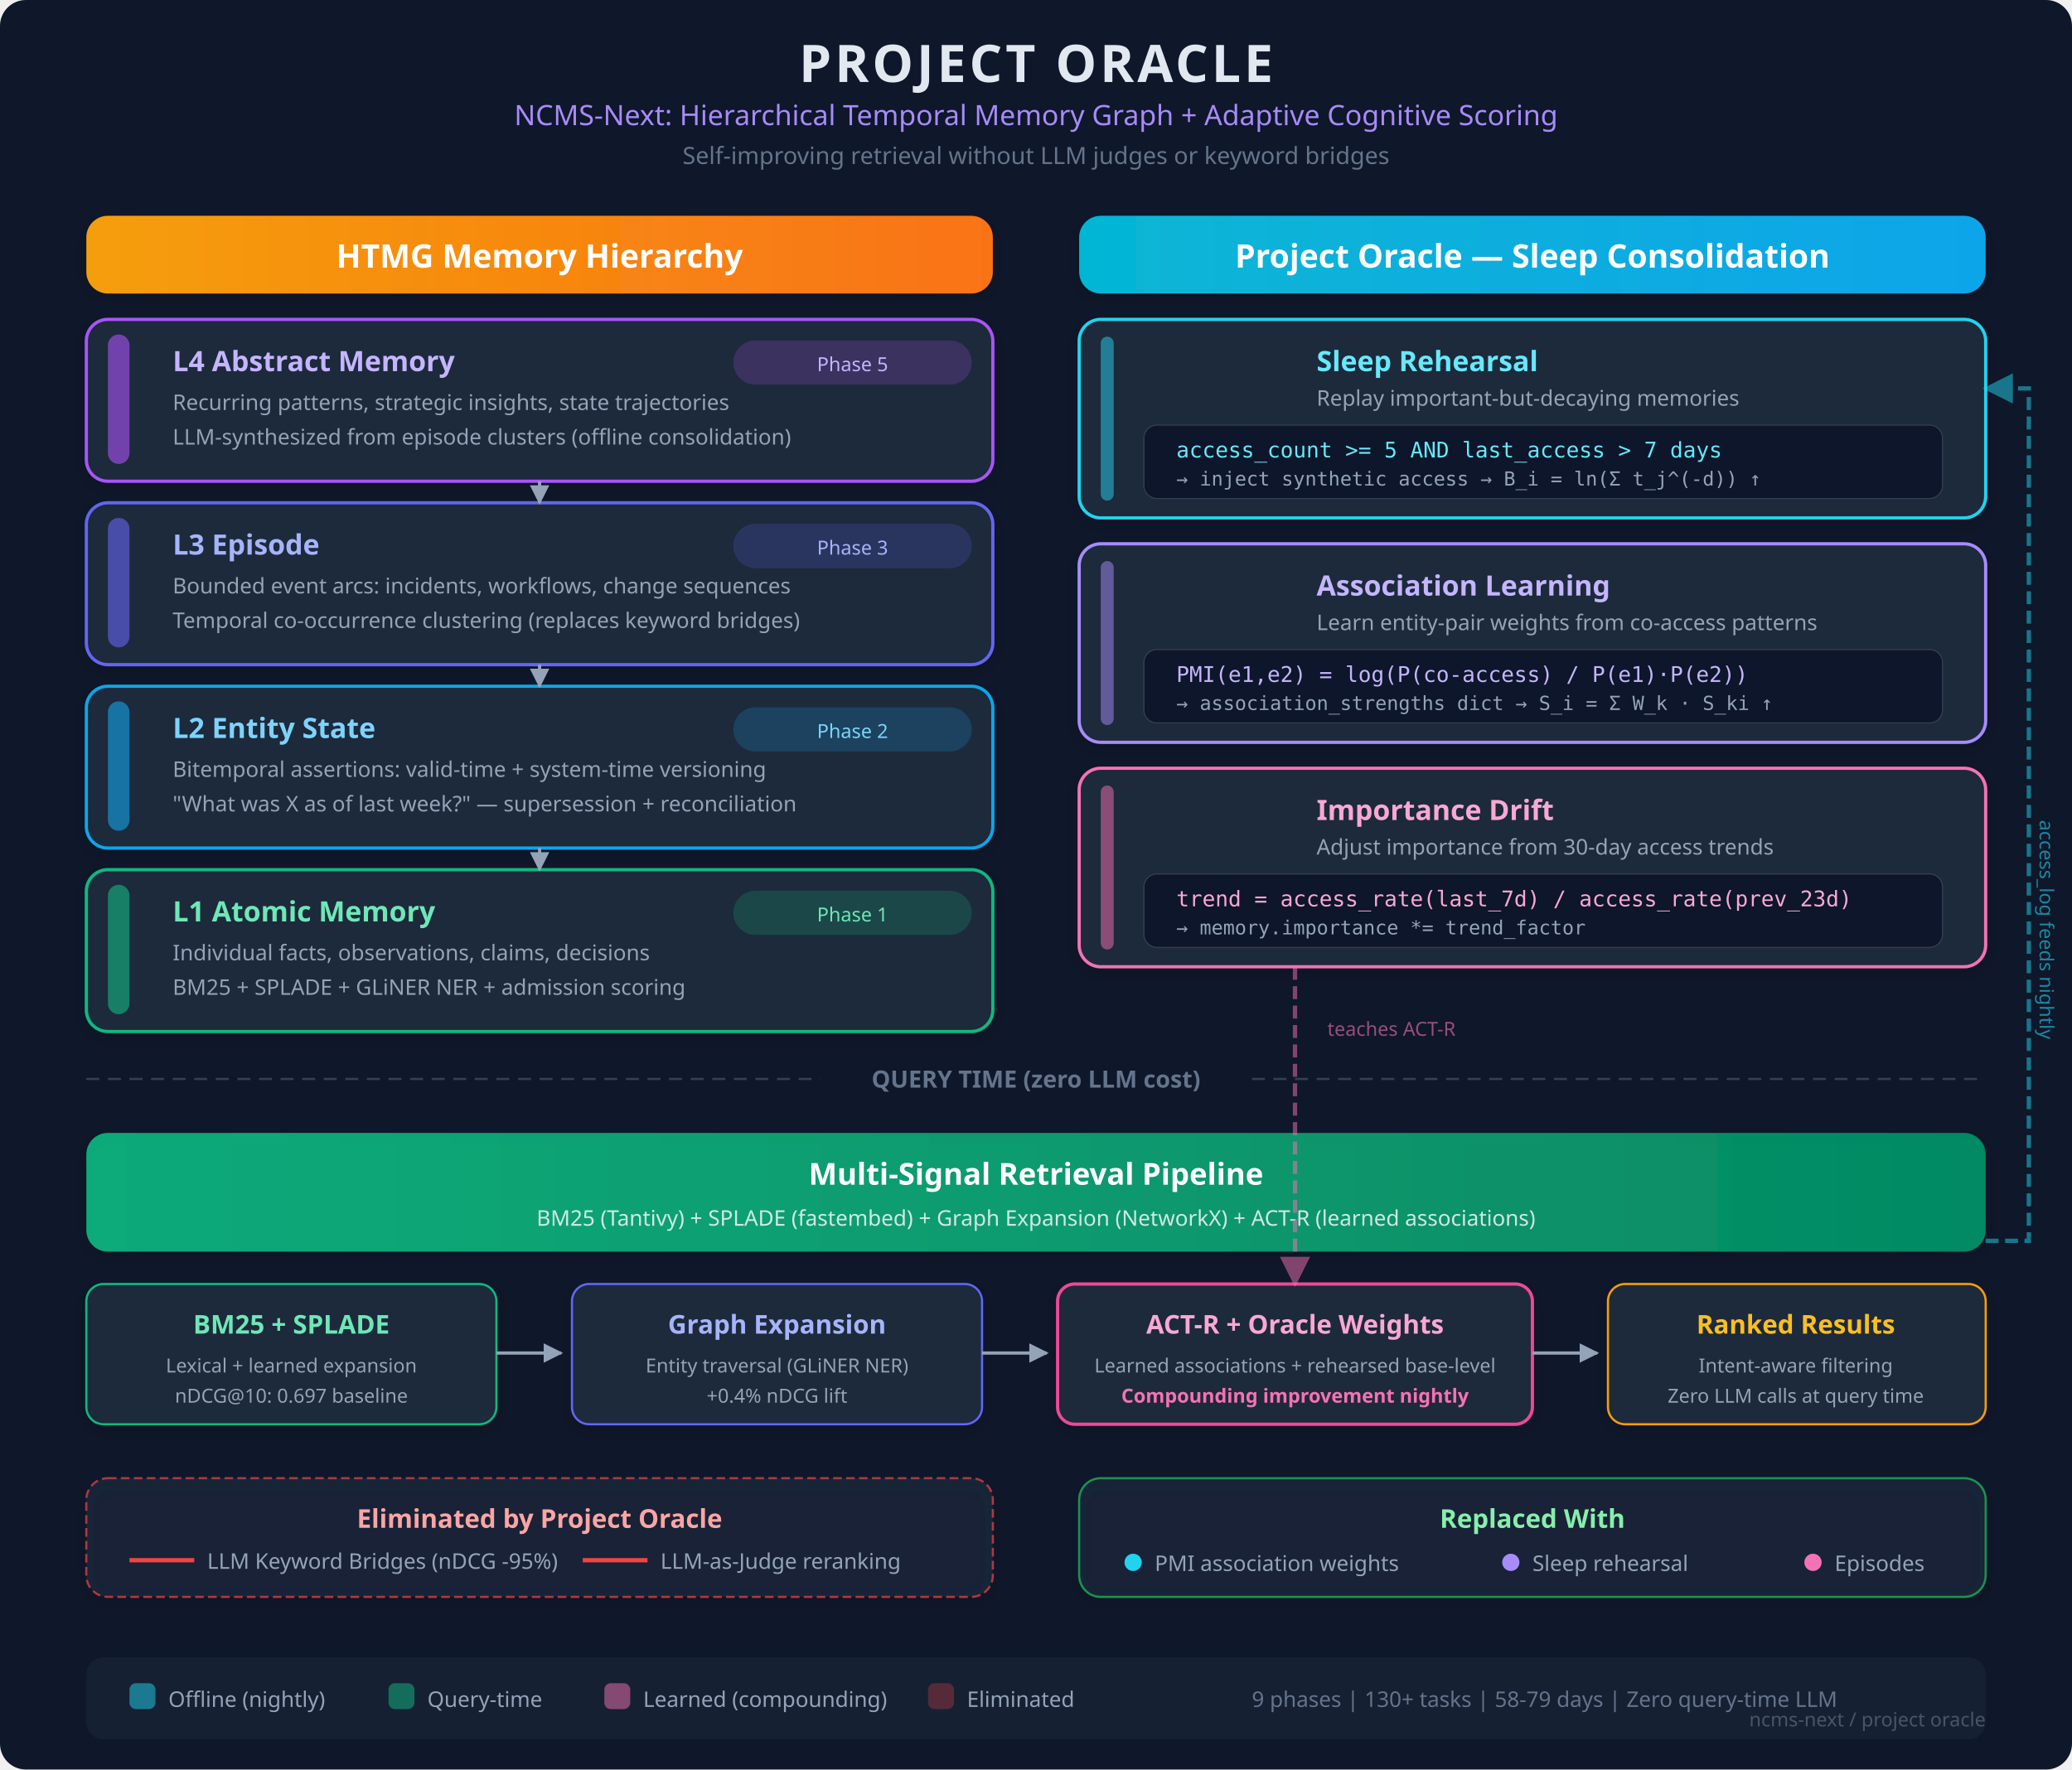
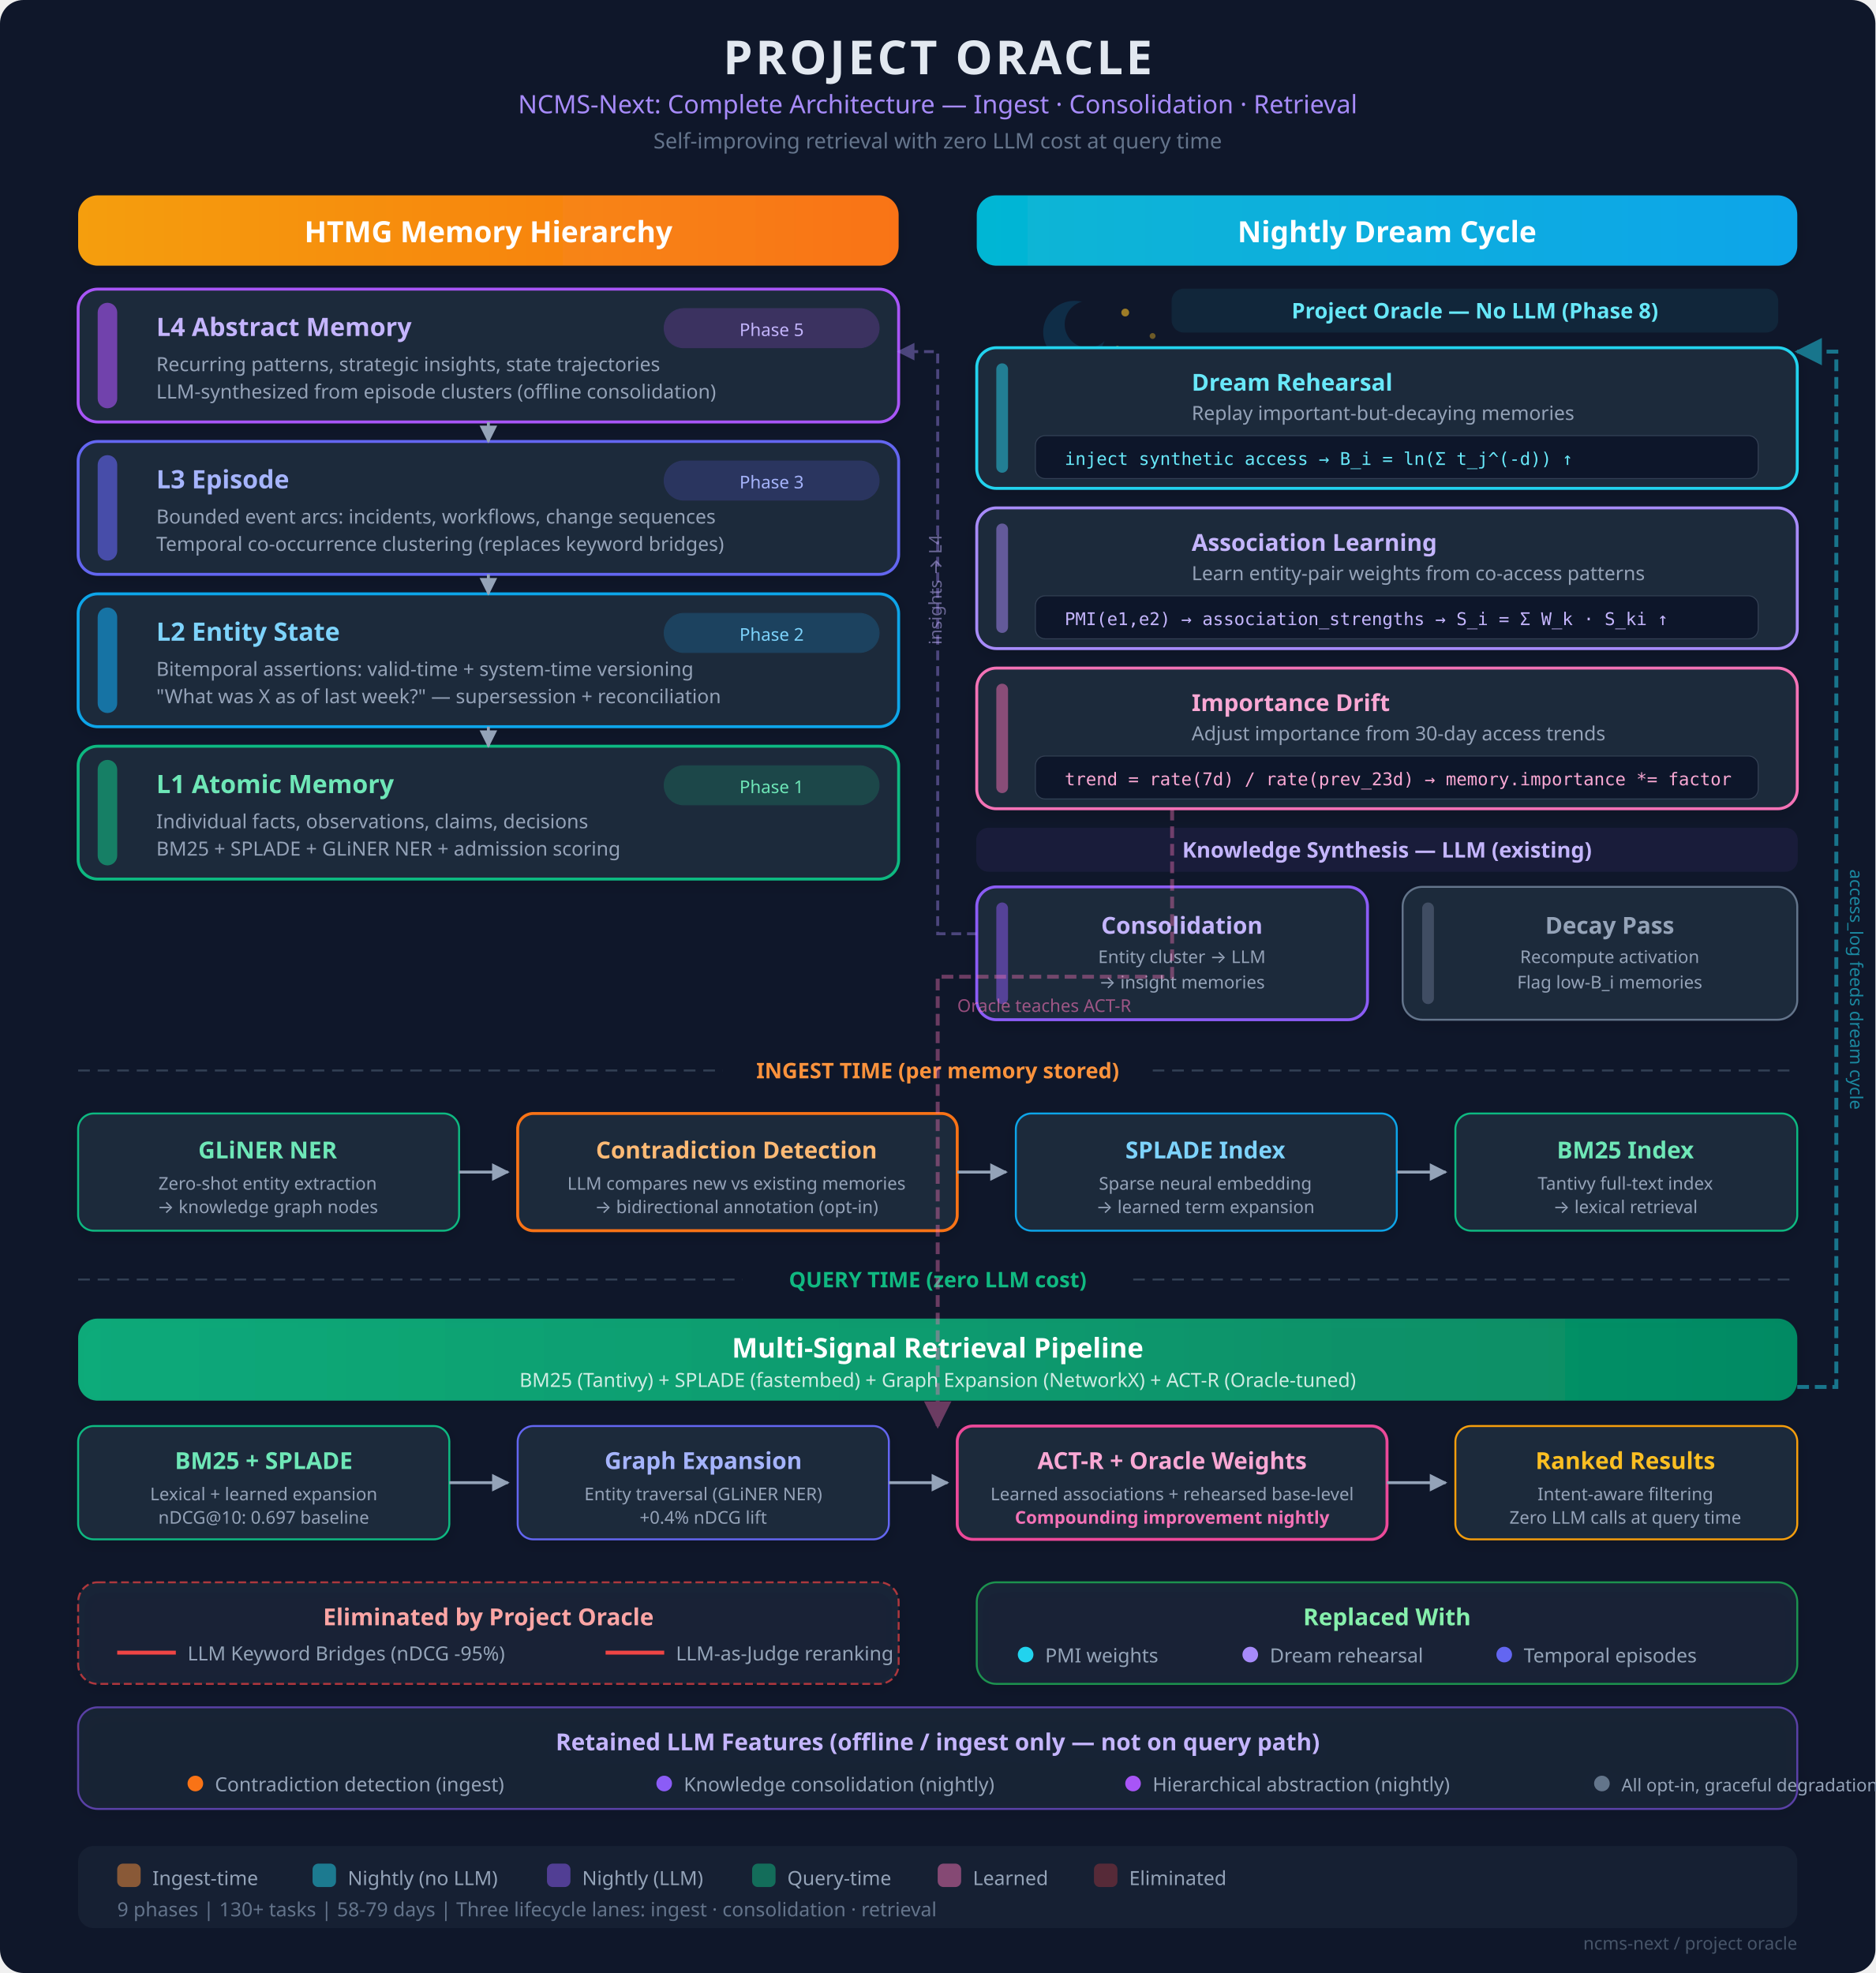
- <svg xmlns="http://www.w3.org/2000/svg" viewBox="0 0 960 820" font-family="'Segoe UI', system-ui, -apple-system, sans-serif">
+ <svg xmlns="http://www.w3.org/2000/svg" viewBox="0 0 960 1010" font-family="'Segoe UI', system-ui, -apple-system, sans-serif">
  <defs>
    <linearGradient id="oracleGrad" x1="0" y1="0" x2="1" y2="0">
      <stop offset="0%" stop-color="#a855f7" />
      <stop offset="100%" stop-color="#6366f1" />
    </linearGradient>
    <linearGradient id="htmgGrad" x1="0" y1="0" x2="1" y2="0">
      <stop offset="0%" stop-color="#f59e0b" />
      <stop offset="100%" stop-color="#f97316" />
    </linearGradient>
    <linearGradient id="sleepGrad" x1="0" y1="0" x2="1" y2="0">
      <stop offset="0%" stop-color="#06b6d4" />
      <stop offset="100%" stop-color="#0ea5e9" />
    </linearGradient>
    <linearGradient id="searchGrad" x1="0" y1="0" x2="1" y2="0">
      <stop offset="0%" stop-color="#10b981" />
      <stop offset="100%" stop-color="#059669" />
    </linearGradient>
-     <linearGradient id="actrGrad" x1="0" y1="0" x2="0" y2="1">
-       <stop offset="0%" stop-color="#ec4899" />
-       <stop offset="100%" stop-color="#f43f5e" />
+     <linearGradient id="ingestGrad" x1="0" y1="0" x2="1" y2="0">
+       <stop offset="0%" stop-color="#f97316" />
+       <stop offset="100%" stop-color="#ef4444" />
+     </linearGradient>
+     <linearGradient id="consolGrad" x1="0" y1="0" x2="1" y2="0">
+       <stop offset="0%" stop-color="#8b5cf6" />
+       <stop offset="100%" stop-color="#a855f7" />
    </linearGradient>
    <filter id="shadow" x="-4%" y="-4%" width="108%" height="116%">
      <feDropShadow dx="0" dy="2" stdDeviation="4" flood-color="#000" flood-opacity="0.15" />
    </filter>
-     <filter id="glow" x="-10%" y="-10%" width="120%" height="120%">
-       <feGaussianBlur stdDeviation="4" result="blur" />
-       <feMerge>
-         <feMergeNode in="blur" />
-         <feMergeNode in="SourceGraphic" />
-       </feMerge>
-     </filter>
    <marker id="arrowWhite" viewBox="0 0 10 10" refX="9" refY="5" markerWidth="6" markerHeight="6" orient="auto">
      <path d="M 0 0 L 10 5 L 0 10 z" fill="#94a3b8" />
    </marker>
    <marker id="arrowCyan" viewBox="0 0 10 10" refX="9" refY="5" markerWidth="7" markerHeight="7" orient="auto">
      <path d="M 0 0 L 10 5 L 0 10 z" fill="#22d3ee" />
    </marker>
-     <marker id="arrowGold" viewBox="0 0 10 10" refX="9" refY="5" markerWidth="6" markerHeight="6" orient="auto">
-       <path d="M 0 0 L 10 5 L 0 10 z" fill="#fbbf24" />
-     </marker>
    <marker id="arrowPink" viewBox="0 0 10 10" refX="9" refY="5" markerWidth="7" markerHeight="7" orient="auto">
      <path d="M 0 0 L 10 5 L 0 10 z" fill="#f472b6" />
    </marker>
+     <marker id="arrowOrange" viewBox="0 0 10 10" refX="9" refY="5" markerWidth="6" markerHeight="6" orient="auto">
+       <path d="M 0 0 L 10 5 L 0 10 z" fill="#fb923c" />
+     </marker>
+     <marker id="arrowPurple" viewBox="0 0 10 10" refX="9" refY="5" markerWidth="6" markerHeight="6" orient="auto">
+       <path d="M 0 0 L 10 5 L 0 10 z" fill="#a78bfa" />
+     </marker>
  </defs>
-   <rect width="960" height="820" rx="12" fill="#0f172a" />
+   <rect width="960" height="1010" rx="12" fill="#0f172a" />
  <text x="480" y="38" text-anchor="middle" fill="#e2e8f0" font-size="24" font-weight="700" letter-spacing="1.5">PROJECT ORACLE</text>
-   <text x="480" y="58" text-anchor="middle" fill="#a78bfa" font-size="13" font-weight="500">NCMS-Next: Hierarchical Temporal Memory Graph + Adaptive Cognitive Scoring</text>
-   <text x="480" y="76" text-anchor="middle" fill="#64748b" font-size="11">Self-improving retrieval without LLM judges or keyword bridges</text>
+   <text x="480" y="58" text-anchor="middle" fill="#a78bfa" font-size="13" font-weight="500">NCMS-Next: Complete Architecture — Ingest · Consolidation · Retrieval</text>
+   <text x="480" y="76" text-anchor="middle" fill="#64748b" font-size="11">Self-improving retrieval with zero LLM cost at query time</text>
  <g filter="url(#shadow)">
    <rect x="40" y="100" width="420" height="36" rx="10" fill="url(#htmgGrad)" />
    <text x="250" y="124" text-anchor="middle" fill="white" font-size="15" font-weight="700">HTMG Memory Hierarchy</text>
  </g>
  <g filter="url(#shadow)">
-     <rect x="40" y="148" width="420" height="75" rx="10" fill="#1e293b" stroke="#a855f7" stroke-width="1.5" />
-     <rect x="50" y="155" width="10" height="60" rx="5" fill="#a855f7" opacity="0.6" />
+     <rect x="40" y="148" width="420" height="68" rx="10" fill="#1e293b" stroke="#a855f7" stroke-width="1.5" />
+     <rect x="50" y="155" width="10" height="54" rx="5" fill="#a855f7" opacity="0.6" />
    <text x="80" y="172" fill="#c4b5fd" font-size="13" font-weight="700">L4  Abstract Memory</text>
    <text x="80" y="190" fill="#94a3b8" font-size="10">Recurring patterns, strategic insights, state trajectories</text>
-     <text x="80" y="206" fill="#94a3b8" font-size="10">LLM-synthesized from episode clusters (offline consolidation)</text>
+     <text x="80" y="204" fill="#94a3b8" font-size="10">LLM-synthesized from episode clusters (offline consolidation)</text>
    <rect x="340" y="158" width="110" height="20" rx="10" fill="#a855f7" opacity="0.2" stroke="#a855f7" stroke-width="0.5" />
    <text x="395" y="172" text-anchor="middle" fill="#c4b5fd" font-size="9">Phase 5</text>
  </g>
  <g filter="url(#shadow)">
-     <rect x="40" y="233" width="420" height="75" rx="10" fill="#1e293b" stroke="#6366f1" stroke-width="1.5" />
-     <rect x="50" y="240" width="10" height="60" rx="5" fill="#6366f1" opacity="0.6" />
-     <text x="80" y="257" fill="#a5b4fc" font-size="13" font-weight="700">L3  Episode</text>
-     <text x="80" y="275" fill="#94a3b8" font-size="10">Bounded event arcs: incidents, workflows, change sequences</text>
-     <text x="80" y="291" fill="#94a3b8" font-size="10">Temporal co-occurrence clustering (replaces keyword bridges)</text>
-     <rect x="340" y="243" width="110" height="20" rx="10" fill="#6366f1" opacity="0.2" stroke="#6366f1" stroke-width="0.5" />
-     <text x="395" y="257" text-anchor="middle" fill="#a5b4fc" font-size="9">Phase 3</text>
-   </g>
-   <g filter="url(#shadow)">
-     <rect x="40" y="318" width="420" height="75" rx="10" fill="#1e293b" stroke="#0ea5e9" stroke-width="1.5" />
-     <rect x="50" y="325" width="10" height="60" rx="5" fill="#0ea5e9" opacity="0.6" />
-     <text x="80" y="342" fill="#7dd3fc" font-size="13" font-weight="700">L2  Entity State</text>
-     <text x="80" y="360" fill="#94a3b8" font-size="10">Bitemporal assertions: valid-time + system-time versioning</text>
-     <text x="80" y="376" fill="#94a3b8" font-size="10">"What was X as of last week?" — supersession + reconciliation</text>
-     <rect x="340" y="328" width="110" height="20" rx="10" fill="#0ea5e9" opacity="0.2" stroke="#0ea5e9" stroke-width="0.5" />
-     <text x="395" y="342" text-anchor="middle" fill="#7dd3fc" font-size="9">Phase 2</text>
-   </g>
-   <g filter="url(#shadow)">
-     <rect x="40" y="403" width="420" height="75" rx="10" fill="#1e293b" stroke="#10b981" stroke-width="1.5" />
-     <rect x="50" y="410" width="10" height="60" rx="5" fill="#10b981" opacity="0.6" />
-     <text x="80" y="427" fill="#6ee7b7" font-size="13" font-weight="700">L1  Atomic Memory</text>
-     <text x="80" y="445" fill="#94a3b8" font-size="10">Individual facts, observations, claims, decisions</text>
-     <text x="80" y="461" fill="#94a3b8" font-size="10">BM25 + SPLADE + GLiNER NER + admission scoring</text>
-     <rect x="340" y="413" width="110" height="20" rx="10" fill="#10b981" opacity="0.2" stroke="#10b981" stroke-width="0.5" />
-     <text x="395" y="427" text-anchor="middle" fill="#6ee7b7" font-size="9">Phase 1</text>
-   </g>
-   <path d="M 250 223 L 250 233" stroke="#94a3b8" stroke-width="1.5" fill="none" marker-end="url(#arrowWhite)" />
-   <path d="M 250 308 L 250 318" stroke="#94a3b8" stroke-width="1.5" fill="none" marker-end="url(#arrowWhite)" />
-   <path d="M 250 393 L 250 403" stroke="#94a3b8" stroke-width="1.5" fill="none" marker-end="url(#arrowWhite)" />
+     <rect x="40" y="226" width="420" height="68" rx="10" fill="#1e293b" stroke="#6366f1" stroke-width="1.5" />
+     <rect x="50" y="233" width="10" height="54" rx="5" fill="#6366f1" opacity="0.6" />
+     <text x="80" y="250" fill="#a5b4fc" font-size="13" font-weight="700">L3  Episode</text>
+     <text x="80" y="268" fill="#94a3b8" font-size="10">Bounded event arcs: incidents, workflows, change sequences</text>
+     <text x="80" y="282" fill="#94a3b8" font-size="10">Temporal co-occurrence clustering (replaces keyword bridges)</text>
+     <rect x="340" y="236" width="110" height="20" rx="10" fill="#6366f1" opacity="0.2" stroke="#6366f1" stroke-width="0.5" />
+     <text x="395" y="250" text-anchor="middle" fill="#a5b4fc" font-size="9">Phase 3</text>
+   </g>
+   <g filter="url(#shadow)">
+     <rect x="40" y="304" width="420" height="68" rx="10" fill="#1e293b" stroke="#0ea5e9" stroke-width="1.5" />
+     <rect x="50" y="311" width="10" height="54" rx="5" fill="#0ea5e9" opacity="0.6" />
+     <text x="80" y="328" fill="#7dd3fc" font-size="13" font-weight="700">L2  Entity State</text>
+     <text x="80" y="346" fill="#94a3b8" font-size="10">Bitemporal assertions: valid-time + system-time versioning</text>
+     <text x="80" y="360" fill="#94a3b8" font-size="10">"What was X as of last week?" — supersession + reconciliation</text>
+     <rect x="340" y="314" width="110" height="20" rx="10" fill="#0ea5e9" opacity="0.2" stroke="#0ea5e9" stroke-width="0.5" />
+     <text x="395" y="328" text-anchor="middle" fill="#7dd3fc" font-size="9">Phase 2</text>
+   </g>
+   <g filter="url(#shadow)">
+     <rect x="40" y="382" width="420" height="68" rx="10" fill="#1e293b" stroke="#10b981" stroke-width="1.5" />
+     <rect x="50" y="389" width="10" height="54" rx="5" fill="#10b981" opacity="0.6" />
+     <text x="80" y="406" fill="#6ee7b7" font-size="13" font-weight="700">L1  Atomic Memory</text>
+     <text x="80" y="424" fill="#94a3b8" font-size="10">Individual facts, observations, claims, decisions</text>
+     <text x="80" y="438" fill="#94a3b8" font-size="10">BM25 + SPLADE + GLiNER NER + admission scoring</text>
+     <rect x="340" y="392" width="110" height="20" rx="10" fill="#10b981" opacity="0.2" stroke="#10b981" stroke-width="0.5" />
+     <text x="395" y="406" text-anchor="middle" fill="#6ee7b7" font-size="9">Phase 1</text>
+   </g>
+   <path d="M 250 216 L 250 226" stroke="#94a3b8" stroke-width="1.5" fill="none" marker-end="url(#arrowWhite)" />
+   <path d="M 250 294 L 250 304" stroke="#94a3b8" stroke-width="1.5" fill="none" marker-end="url(#arrowWhite)" />
+   <path d="M 250 372 L 250 382" stroke="#94a3b8" stroke-width="1.5" fill="none" marker-end="url(#arrowWhite)" />
  <g filter="url(#shadow)">
    <rect x="500" y="100" width="420" height="36" rx="10" fill="url(#sleepGrad)" />
-     <text x="710" y="124" text-anchor="middle" fill="white" font-size="15" font-weight="700">Project Oracle — Sleep Consolidation</text>
-   </g>
-   <g transform="translate(520, 150)">
-     <circle cx="30" cy="25" r="18" fill="#0ea5e9" opacity="0.15" />
-     <circle cx="38" cy="20" r="14" fill="#0f172a" />
-     <circle cx="60" cy="15" r="2" fill="#fbbf24" opacity="0.6" />
-     <circle cx="75" cy="28" r="1.5" fill="#fbbf24" opacity="0.4" />
-     <circle cx="55" cy="35" r="1" fill="#fbbf24" opacity="0.5" />
-   </g>
-   <g filter="url(#shadow)">
-     <rect x="500" y="148" width="420" height="92" rx="10" fill="#1e293b" stroke="#22d3ee" stroke-width="1.5" />
-     <rect x="510" y="156" width="6" height="76" rx="3" fill="#22d3ee" opacity="0.5" />
-     <text x="610" y="172" fill="#67e8f9" font-size="13" font-weight="700">Sleep Rehearsal</text>
-     <text x="610" y="188" fill="#94a3b8" font-size="10">Replay important-but-decaying memories</text>
-     <rect x="530" y="197" width="370" height="34" rx="6" fill="#0f172a" stroke="#334155" stroke-width="0.5" />
-     <text x="545" y="212" fill="#67e8f9" font-size="10" font-family="monospace">access_count &gt;= 5 AND last_access &gt; 7 days</text>
-     <text x="545" y="225" fill="#94a3b8" font-size="9" font-family="monospace">→ inject synthetic access → B_i = ln(Σ t_j^(-d)) ↑</text>
-   </g>
-   <g filter="url(#shadow)">
-     <rect x="500" y="252" width="420" height="92" rx="10" fill="#1e293b" stroke="#a78bfa" stroke-width="1.5" />
-     <rect x="510" y="260" width="6" height="76" rx="3" fill="#a78bfa" opacity="0.5" />
-     <text x="610" y="276" fill="#c4b5fd" font-size="13" font-weight="700">Association Learning</text>
-     <text x="610" y="292" fill="#94a3b8" font-size="10">Learn entity-pair weights from co-access patterns</text>
-     <rect x="530" y="301" width="370" height="34" rx="6" fill="#0f172a" stroke="#334155" stroke-width="0.5" />
-     <text x="545" y="316" fill="#c4b5fd" font-size="10" font-family="monospace">PMI(e1,e2) = log(P(co-access) / P(e1)·P(e2))</text>
-     <text x="545" y="329" fill="#94a3b8" font-size="9" font-family="monospace">→ association_strengths dict → S_i = Σ W_k · S_ki ↑</text>
-   </g>
-   <g filter="url(#shadow)">
-     <rect x="500" y="356" width="420" height="92" rx="10" fill="#1e293b" stroke="#f472b6" stroke-width="1.5" />
-     <rect x="510" y="364" width="6" height="76" rx="3" fill="#f472b6" opacity="0.5" />
-     <text x="610" y="380" fill="#f9a8d4" font-size="13" font-weight="700">Importance Drift</text>
-     <text x="610" y="396" fill="#94a3b8" font-size="10">Adjust importance from 30-day access trends</text>
-     <rect x="530" y="405" width="370" height="34" rx="6" fill="#0f172a" stroke="#334155" stroke-width="0.5" />
-     <text x="545" y="420" fill="#f9a8d4" font-size="10" font-family="monospace">trend = access_rate(last_7d) / access_rate(prev_23d)</text>
-     <text x="545" y="433" fill="#94a3b8" font-size="9" font-family="monospace">→ memory.importance *= trend_factor</text>
-   </g>
-   <line x1="40" y1="500" x2="920" y2="500" stroke="#334155" stroke-width="1" stroke-dasharray="6,4" />
-   <rect x="380" y="490" width="200" height="20" rx="10" fill="#0f172a" />
-   <text x="480" y="504" text-anchor="middle" fill="#64748b" font-size="11" font-weight="600">QUERY TIME (zero LLM cost)</text>
-   <g filter="url(#shadow)">
-     <rect x="40" y="525" width="880" height="55" rx="10" fill="url(#searchGrad)" opacity="0.9" />
-     <text x="480" y="549" text-anchor="middle" fill="white" font-size="14" font-weight="700">Multi-Signal Retrieval Pipeline</text>
-     <text x="480" y="568" text-anchor="middle" fill="white" font-size="10" opacity="0.8">BM25 (Tantivy) + SPLADE (fastembed) + Graph Expansion (NetworkX) + ACT-R (learned associations)</text>
-   </g>
-   <g filter="url(#shadow)">
-     <rect x="40" y="595" width="190" height="65" rx="8" fill="#1e293b" stroke="#10b981" stroke-width="1" />
-     <text x="135" y="618" text-anchor="middle" fill="#6ee7b7" font-size="12" font-weight="600">BM25 + SPLADE</text>
-     <text x="135" y="636" text-anchor="middle" fill="#94a3b8" font-size="9">Lexical + learned expansion</text>
-     <text x="135" y="650" text-anchor="middle" fill="#94a3b8" font-size="9">nDCG@10: 0.697 baseline</text>
-   </g>
-   <path d="M 230 627 L 260 627" stroke="#94a3b8" stroke-width="1.5" fill="none" marker-end="url(#arrowWhite)" />
-   <g filter="url(#shadow)">
-     <rect x="265" y="595" width="190" height="65" rx="8" fill="#1e293b" stroke="#6366f1" stroke-width="1" />
-     <text x="360" y="618" text-anchor="middle" fill="#a5b4fc" font-size="12" font-weight="600">Graph Expansion</text>
-     <text x="360" y="636" text-anchor="middle" fill="#94a3b8" font-size="9">Entity traversal (GLiNER NER)</text>
-     <text x="360" y="650" text-anchor="middle" fill="#94a3b8" font-size="9">+0.4% nDCG lift</text>
-   </g>
-   <path d="M 455 627 L 485 627" stroke="#94a3b8" stroke-width="1.5" fill="none" marker-end="url(#arrowWhite)" />
-   <g filter="url(#shadow)">
-     <rect x="490" y="595" width="220" height="65" rx="8" fill="#1e293b" stroke="#ec4899" stroke-width="1.5" />
-     <text x="600" y="618" text-anchor="middle" fill="#f9a8d4" font-size="12" font-weight="700">ACT-R + Oracle Weights</text>
-     <text x="600" y="636" text-anchor="middle" fill="#94a3b8" font-size="9">Learned associations + rehearsed base-level</text>
-     <text x="600" y="650" text-anchor="middle" fill="#f472b6" font-size="9" font-weight="600">Compounding improvement nightly</text>
-   </g>
-   <path d="M 710 627 L 740 627" stroke="#94a3b8" stroke-width="1.5" fill="none" marker-end="url(#arrowWhite)" />
-   <g filter="url(#shadow)">
-     <rect x="745" y="595" width="175" height="65" rx="8" fill="#1e293b" stroke="#f59e0b" stroke-width="1" />
-     <text x="832" y="618" text-anchor="middle" fill="#fbbf24" font-size="12" font-weight="600">Ranked Results</text>
-     <text x="832" y="636" text-anchor="middle" fill="#94a3b8" font-size="9">Intent-aware filtering</text>
-     <text x="832" y="650" text-anchor="middle" fill="#94a3b8" font-size="9">Zero LLM calls at query time</text>
-   </g>
-   <path d="M 920 575 L 940 575 L 940 180 L 920 180" stroke="#22d3ee" stroke-width="2" stroke-dasharray="6,3" fill="none" marker-end="url(#arrowCyan)" opacity="0.5" />
-   <text x="945" y="380" fill="#22d3ee" font-size="9" font-weight="500" transform="rotate(90 945 380)" opacity="0.6">access_log feeds nightly</text>
-   <path d="M 600 448 L 600 470 L 600 595" stroke="#f472b6" stroke-width="2" stroke-dasharray="6,3" fill="none" marker-end="url(#arrowPink)" opacity="0.5" />
-   <text x="615" y="480" fill="#f472b6" font-size="9" font-weight="500" opacity="0.6">teaches ACT-R</text>
-   <g filter="url(#shadow)">
-     <rect x="40" y="685" width="420" height="55" rx="10" fill="#1e293b" stroke="#ef4444" stroke-width="1" stroke-dasharray="4,2" opacity="0.7" />
-     <text x="250" y="708" text-anchor="middle" fill="#fca5a5" font-size="12" font-weight="600">Eliminated by Project Oracle</text>
-     <line x1="60" y1="723" x2="90" y2="723" stroke="#ef4444" stroke-width="2" />
-     <text x="96" y="727" fill="#94a3b8" font-size="10">LLM Keyword Bridges (nDCG -95%)</text>
-     <line x1="270" y1="723" x2="300" y2="723" stroke="#ef4444" stroke-width="2" />
-     <text x="306" y="727" fill="#94a3b8" font-size="10">LLM-as-Judge reranking</text>
-   </g>
-   <g filter="url(#shadow)">
-     <rect x="500" y="685" width="420" height="55" rx="10" fill="#1e293b" stroke="#22c55e" stroke-width="1" opacity="0.7" />
-     <text x="710" y="708" text-anchor="middle" fill="#86efac" font-size="12" font-weight="600">Replaced With</text>
-     <circle cx="525" cy="724" r="4" fill="#22d3ee" />
-     <text x="535" y="728" fill="#94a3b8" font-size="10">PMI association weights</text>
-     <circle cx="700" cy="724" r="4" fill="#a78bfa" />
-     <text x="710" y="728" fill="#94a3b8" font-size="10">Sleep rehearsal</text>
-     <circle cx="840" cy="724" r="4" fill="#f472b6" />
-     <text x="850" y="728" fill="#94a3b8" font-size="10">Episodes</text>
-   </g>
-   <g transform="translate(40, 768)">
-     <rect x="0" y="0" width="880" height="38" rx="8" fill="#1e293b" opacity="0.5" />
-     <rect x="20" y="12" width="12" height="12" rx="3" fill="#22d3ee" opacity="0.5" />
-     <text x="38" y="23" fill="#94a3b8" font-size="10">Offline (nightly)</text>
-     <rect x="140" y="12" width="12" height="12" rx="3" fill="#10b981" opacity="0.5" />
-     <text x="158" y="23" fill="#94a3b8" font-size="10">Query-time</text>
-     <rect x="240" y="12" width="12" height="12" rx="3" fill="#f472b6" opacity="0.5" />
-     <text x="258" y="23" fill="#94a3b8" font-size="10">Learned (compounding)</text>
-     <rect x="390" y="12" width="12" height="12" rx="3" fill="#ef4444" opacity="0.3" />
-     <text x="408" y="23" fill="#94a3b8" font-size="10">Eliminated</text>
-     <text x="540" y="23" fill="#64748b" font-size="10">9 phases  |  130+ tasks  |  58-79 days  |  Zero query-time LLM</text>
-   </g>
-   <text x="920" y="800" text-anchor="end" fill="#475569" font-size="9">ncms-next / project oracle</text>
+     <text x="710" y="124" text-anchor="middle" fill="white" font-size="15" font-weight="700">Nightly Dream Cycle</text>
+   </g>
+   <g transform="translate(520, 148)">
+     <circle cx="30" cy="22" r="16" fill="#0ea5e9" opacity="0.15" />
+     <circle cx="37" cy="18" r="12" fill="#0f172a" />
+     <circle cx="56" cy="12" r="2" fill="#fbbf24" opacity="0.6" />
+     <circle cx="70" cy="24" r="1.5" fill="#fbbf24" opacity="0.4" />
+     <circle cx="52" cy="30" r="1" fill="#fbbf24" opacity="0.5" />
+   </g>
+   <rect x="600" y="148" width="310" height="22" rx="6" fill="#22d3ee" opacity="0.08" stroke="#22d3ee" stroke-width="0.5" />
+   <text x="755" y="163" text-anchor="middle" fill="#67e8f9" font-size="11" font-weight="600">Project Oracle — No LLM (Phase 8)</text>
+   <g filter="url(#shadow)">
+     <rect x="500" y="178" width="420" height="72" rx="10" fill="#1e293b" stroke="#22d3ee" stroke-width="1.5" />
+     <rect x="510" y="186" width="6" height="56" rx="3" fill="#22d3ee" opacity="0.5" />
+     <text x="610" y="200" fill="#67e8f9" font-size="12" font-weight="700">Dream Rehearsal</text>
+     <text x="610" y="215" fill="#94a3b8" font-size="10">Replay important-but-decaying memories</text>
+     <rect x="530" y="223" width="370" height="22" rx="5" fill="#0f172a" stroke="#334155" stroke-width="0.5" />
+     <text x="545" y="238" fill="#67e8f9" font-size="9" font-family="monospace">inject synthetic access → B_i = ln(Σ t_j^(-d)) ↑</text>
+   </g>
+   <g filter="url(#shadow)">
+     <rect x="500" y="260" width="420" height="72" rx="10" fill="#1e293b" stroke="#a78bfa" stroke-width="1.5" />
+     <rect x="510" y="268" width="6" height="56" rx="3" fill="#a78bfa" opacity="0.5" />
+     <text x="610" y="282" fill="#c4b5fd" font-size="12" font-weight="700">Association Learning</text>
+     <text x="610" y="297" fill="#94a3b8" font-size="10">Learn entity-pair weights from co-access patterns</text>
+     <rect x="530" y="305" width="370" height="22" rx="5" fill="#0f172a" stroke="#334155" stroke-width="0.5" />
+     <text x="545" y="320" fill="#c4b5fd" font-size="9" font-family="monospace">PMI(e1,e2) → association_strengths → S_i = Σ W_k · S_ki ↑</text>
+   </g>
+   <g filter="url(#shadow)">
+     <rect x="500" y="342" width="420" height="72" rx="10" fill="#1e293b" stroke="#f472b6" stroke-width="1.5" />
+     <rect x="510" y="350" width="6" height="56" rx="3" fill="#f472b6" opacity="0.5" />
+     <text x="610" y="364" fill="#f9a8d4" font-size="12" font-weight="700">Importance Drift</text>
+     <text x="610" y="379" fill="#94a3b8" font-size="10">Adjust importance from 30-day access trends</text>
+     <rect x="530" y="387" width="370" height="22" rx="5" fill="#0f172a" stroke="#334155" stroke-width="0.5" />
+     <text x="545" y="402" fill="#f9a8d4" font-size="9" font-family="monospace">trend = rate(7d) / rate(prev_23d) → memory.importance *= factor</text>
+   </g>
+   <rect x="500" y="424" width="420" height="22" rx="6" fill="#8b5cf6" opacity="0.08" stroke="#8b5cf6" stroke-width="0.5" />
+   <text x="710" y="439" text-anchor="middle" fill="#c4b5fd" font-size="11" font-weight="600">Knowledge Synthesis — LLM (existing)</text>
+   <g filter="url(#shadow)">
+     <rect x="500" y="454" width="200" height="68" rx="10" fill="#1e293b" stroke="#8b5cf6" stroke-width="1.5" />
+     <rect x="510" y="462" width="6" height="52" rx="3" fill="#8b5cf6" opacity="0.5" />
+     <text x="605" y="478" text-anchor="middle" fill="#c4b5fd" font-size="12" font-weight="700">Consolidation</text>
+     <text x="605" y="493" text-anchor="middle" fill="#94a3b8" font-size="9">Entity cluster → LLM</text>
+     <text x="605" y="506" text-anchor="middle" fill="#94a3b8" font-size="9">→ insight memories</text>
+   </g>
+   <g filter="url(#shadow)">
+     <rect x="718" y="454" width="202" height="68" rx="10" fill="#1e293b" stroke="#64748b" stroke-width="1" />
+     <rect x="728" y="462" width="6" height="52" rx="3" fill="#64748b" opacity="0.5" />
+     <text x="824" y="478" text-anchor="middle" fill="#94a3b8" font-size="12" font-weight="700">Decay Pass</text>
+     <text x="824" y="493" text-anchor="middle" fill="#94a3b8" font-size="9">Recompute activation</text>
+     <text x="824" y="506" text-anchor="middle" fill="#94a3b8" font-size="9">Flag low-B_i memories</text>
+   </g>
+   <line x1="40" y1="548" x2="920" y2="548" stroke="#334155" stroke-width="1" stroke-dasharray="6,4" />
+   <rect x="370" y="538" width="220" height="20" rx="10" fill="#0f172a" />
+   <text x="480" y="552" text-anchor="middle" fill="#fb923c" font-size="11" font-weight="600">INGEST TIME (per memory stored)</text>
+   <g filter="url(#shadow)">
+     <rect x="40" y="570" width="195" height="60" rx="8" fill="#1e293b" stroke="#10b981" stroke-width="1" />
+     <text x="137" y="593" text-anchor="middle" fill="#6ee7b7" font-size="12" font-weight="600">GLiNER NER</text>
+     <text x="137" y="609" text-anchor="middle" fill="#94a3b8" font-size="9">Zero-shot entity extraction</text>
+     <text x="137" y="621" text-anchor="middle" fill="#94a3b8" font-size="9">→ knowledge graph nodes</text>
+   </g>
+   <path d="M 235 600 L 260 600" stroke="#94a3b8" stroke-width="1.5" fill="none" marker-end="url(#arrowWhite)" />
+   <g filter="url(#shadow)">
+     <rect x="265" y="570" width="225" height="60" rx="8" fill="#1e293b" stroke="#f97316" stroke-width="1.5" />
+     <text x="377" y="593" text-anchor="middle" fill="#fdba74" font-size="12" font-weight="700">Contradiction Detection</text>
+     <text x="377" y="609" text-anchor="middle" fill="#94a3b8" font-size="9">LLM compares new vs existing memories</text>
+     <text x="377" y="621" text-anchor="middle" fill="#94a3b8" font-size="9">→ bidirectional annotation (opt-in)</text>
+   </g>
+   <path d="M 490 600 L 515 600" stroke="#94a3b8" stroke-width="1.5" fill="none" marker-end="url(#arrowWhite)" />
+   <g filter="url(#shadow)">
+     <rect x="520" y="570" width="195" height="60" rx="8" fill="#1e293b" stroke="#0ea5e9" stroke-width="1" />
+     <text x="617" y="593" text-anchor="middle" fill="#7dd3fc" font-size="12" font-weight="600">SPLADE Index</text>
+     <text x="617" y="609" text-anchor="middle" fill="#94a3b8" font-size="9">Sparse neural embedding</text>
+     <text x="617" y="621" text-anchor="middle" fill="#94a3b8" font-size="9">→ learned term expansion</text>
+   </g>
+   <path d="M 715 600 L 740 600" stroke="#94a3b8" stroke-width="1.5" fill="none" marker-end="url(#arrowWhite)" />
+   <g filter="url(#shadow)">
+     <rect x="745" y="570" width="175" height="60" rx="8" fill="#1e293b" stroke="#10b981" stroke-width="1" />
+     <text x="832" y="593" text-anchor="middle" fill="#6ee7b7" font-size="12" font-weight="600">BM25 Index</text>
+     <text x="832" y="609" text-anchor="middle" fill="#94a3b8" font-size="9">Tantivy full-text index</text>
+     <text x="832" y="621" text-anchor="middle" fill="#94a3b8" font-size="9">→ lexical retrieval</text>
+   </g>
+   <line x1="40" y1="655" x2="920" y2="655" stroke="#334155" stroke-width="1" stroke-dasharray="6,4" />
+   <rect x="380" y="645" width="200" height="20" rx="10" fill="#0f172a" />
+   <text x="480" y="659" text-anchor="middle" fill="#10b981" font-size="11" font-weight="600">QUERY TIME (zero LLM cost)</text>
+   <g filter="url(#shadow)">
+     <rect x="40" y="675" width="880" height="42" rx="10" fill="url(#searchGrad)" opacity="0.9" />
+     <text x="480" y="695" text-anchor="middle" fill="white" font-size="14" font-weight="700">Multi-Signal Retrieval Pipeline</text>
+     <text x="480" y="710" text-anchor="middle" fill="white" font-size="10" opacity="0.8">BM25 (Tantivy) + SPLADE (fastembed) + Graph Expansion (NetworkX) + ACT-R (Oracle-tuned)</text>
+   </g>
+   <g filter="url(#shadow)">
+     <rect x="40" y="730" width="190" height="58" rx="8" fill="#1e293b" stroke="#10b981" stroke-width="1" />
+     <text x="135" y="752" text-anchor="middle" fill="#6ee7b7" font-size="12" font-weight="600">BM25 + SPLADE</text>
+     <text x="135" y="768" text-anchor="middle" fill="#94a3b8" font-size="9">Lexical + learned expansion</text>
+     <text x="135" y="780" text-anchor="middle" fill="#94a3b8" font-size="9">nDCG@10: 0.697 baseline</text>
+   </g>
+   <path d="M 230 759 L 260 759" stroke="#94a3b8" stroke-width="1.5" fill="none" marker-end="url(#arrowWhite)" />
+   <g filter="url(#shadow)">
+     <rect x="265" y="730" width="190" height="58" rx="8" fill="#1e293b" stroke="#6366f1" stroke-width="1" />
+     <text x="360" y="752" text-anchor="middle" fill="#a5b4fc" font-size="12" font-weight="600">Graph Expansion</text>
+     <text x="360" y="768" text-anchor="middle" fill="#94a3b8" font-size="9">Entity traversal (GLiNER NER)</text>
+     <text x="360" y="780" text-anchor="middle" fill="#94a3b8" font-size="9">+0.4% nDCG lift</text>
+   </g>
+   <path d="M 455 759 L 485 759" stroke="#94a3b8" stroke-width="1.5" fill="none" marker-end="url(#arrowWhite)" />
+   <g filter="url(#shadow)">
+     <rect x="490" y="730" width="220" height="58" rx="8" fill="#1e293b" stroke="#ec4899" stroke-width="1.5" />
+     <text x="600" y="752" text-anchor="middle" fill="#f9a8d4" font-size="12" font-weight="700">ACT-R + Oracle Weights</text>
+     <text x="600" y="768" text-anchor="middle" fill="#94a3b8" font-size="9">Learned associations + rehearsed base-level</text>
+     <text x="600" y="780" text-anchor="middle" fill="#f472b6" font-size="9" font-weight="600">Compounding improvement nightly</text>
+   </g>
+   <path d="M 710 759 L 740 759" stroke="#94a3b8" stroke-width="1.5" fill="none" marker-end="url(#arrowWhite)" />
+   <g filter="url(#shadow)">
+     <rect x="745" y="730" width="175" height="58" rx="8" fill="#1e293b" stroke="#f59e0b" stroke-width="1" />
+     <text x="832" y="752" text-anchor="middle" fill="#fbbf24" font-size="12" font-weight="600">Ranked Results</text>
+     <text x="832" y="768" text-anchor="middle" fill="#94a3b8" font-size="9">Intent-aware filtering</text>
+     <text x="832" y="780" text-anchor="middle" fill="#94a3b8" font-size="9">Zero LLM calls at query time</text>
+   </g>
+   <path d="M 920 710 L 940 710 L 940 180 L 920 180" stroke="#22d3ee" stroke-width="2" stroke-dasharray="6,3" fill="none" marker-end="url(#arrowCyan)" opacity="0.5" />
+   <text x="947" y="445" fill="#22d3ee" font-size="9" font-weight="500" transform="rotate(90 947 445)" opacity="0.6">access_log feeds dream cycle</text>
+   <path d="M 600 414 L 600 440 L 600 500 L 480 500 L 480 565 L 480 730" stroke="#f472b6" stroke-width="2" stroke-dasharray="6,3" fill="none" marker-end="url(#arrowPink)" opacity="0.4" />
+   <text x="490" y="518" fill="#f472b6" font-size="9" font-weight="500" opacity="0.6">Oracle teaches ACT-R</text>
+   <path d="M 500 478 L 480 478 L 480 180 L 460 180" stroke="#a78bfa" stroke-width="1.5" stroke-dasharray="5,3" fill="none" marker-end="url(#arrowPurple)" opacity="0.4" />
+   <text x="482" y="330" fill="#c4b5fd" font-size="9" font-weight="500" transform="rotate(-90 482 330)" opacity="0.5">insights → L4</text>
+   <g filter="url(#shadow)">
+     <rect x="40" y="810" width="420" height="52" rx="10" fill="#1e293b" stroke="#ef4444" stroke-width="1" stroke-dasharray="4,2" opacity="0.7" />
+     <text x="250" y="832" text-anchor="middle" fill="#fca5a5" font-size="12" font-weight="600">Eliminated by Project Oracle</text>
+     <line x1="60" y1="846" x2="90" y2="846" stroke="#ef4444" stroke-width="2" />
+     <text x="96" y="850" fill="#94a3b8" font-size="10">LLM Keyword Bridges (nDCG -95%)</text>
+     <line x1="310" y1="846" x2="340" y2="846" stroke="#ef4444" stroke-width="2" />
+     <text x="346" y="850" fill="#94a3b8" font-size="10">LLM-as-Judge reranking</text>
+   </g>
+   <g filter="url(#shadow)">
+     <rect x="500" y="810" width="420" height="52" rx="10" fill="#1e293b" stroke="#22c55e" stroke-width="1" opacity="0.7" />
+     <text x="710" y="832" text-anchor="middle" fill="#86efac" font-size="12" font-weight="600">Replaced With</text>
+     <circle cx="525" cy="847" r="4" fill="#22d3ee" />
+     <text x="535" y="851" fill="#94a3b8" font-size="10">PMI weights</text>
+     <circle cx="640" cy="847" r="4" fill="#a78bfa" />
+     <text x="650" y="851" fill="#94a3b8" font-size="10">Dream rehearsal</text>
+     <circle cx="770" cy="847" r="4" fill="#6366f1" />
+     <text x="780" y="851" fill="#94a3b8" font-size="10">Temporal episodes</text>
+   </g>
+   <g filter="url(#shadow)">
+     <rect x="40" y="874" width="880" height="52" rx="10" fill="#1e293b" stroke="#8b5cf6" stroke-width="1" opacity="0.6" />
+     <text x="480" y="896" text-anchor="middle" fill="#c4b5fd" font-size="12" font-weight="600">Retained LLM Features (offline / ingest only — not on query path)</text>
+     <circle cx="100" cy="913" r="4" fill="#f97316" />
+     <text x="110" y="917" fill="#94a3b8" font-size="10">Contradiction detection (ingest)</text>
+     <circle cx="340" cy="913" r="4" fill="#8b5cf6" />
+     <text x="350" y="917" fill="#94a3b8" font-size="10">Knowledge consolidation (nightly)</text>
+     <circle cx="580" cy="913" r="4" fill="#a855f7" />
+     <text x="590" y="917" fill="#94a3b8" font-size="10">Hierarchical abstraction (nightly)</text>
+     <circle cx="820" cy="913" r="4" fill="#64748b" />
+     <text x="830" y="917" fill="#94a3b8" font-size="9">All opt-in, graceful degradation</text>
+   </g>
+   <g transform="translate(40, 945)">
+     <rect x="0" y="0" width="880" height="42" rx="8" fill="#1e293b" opacity="0.5" />
+     <rect x="20" y="9" width="12" height="12" rx="3" fill="#fb923c" opacity="0.5" />
+     <text x="38" y="20" fill="#94a3b8" font-size="10">Ingest-time</text>
+     <rect x="120" y="9" width="12" height="12" rx="3" fill="#22d3ee" opacity="0.5" />
+     <text x="138" y="20" fill="#94a3b8" font-size="10">Nightly (no LLM)</text>
+     <rect x="240" y="9" width="12" height="12" rx="3" fill="#8b5cf6" opacity="0.5" />
+     <text x="258" y="20" fill="#94a3b8" font-size="10">Nightly (LLM)</text>
+     <rect x="345" y="9" width="12" height="12" rx="3" fill="#10b981" opacity="0.5" />
+     <text x="363" y="20" fill="#94a3b8" font-size="10">Query-time</text>
+     <rect x="440" y="9" width="12" height="12" rx="3" fill="#f472b6" opacity="0.5" />
+     <text x="458" y="20" fill="#94a3b8" font-size="10">Learned</text>
+     <rect x="520" y="9" width="12" height="12" rx="3" fill="#ef4444" opacity="0.3" />
+     <text x="538" y="20" fill="#94a3b8" font-size="10">Eliminated</text>
+     <text x="20" y="36" fill="#64748b" font-size="10">9 phases  |  130+ tasks  |  58-79 days  |  Three lifecycle lanes: ingest · consolidation · retrieval</text>
+   </g>
+   <text x="920" y="998" text-anchor="end" fill="#475569" font-size="9">ncms-next / project oracle</text>
</svg>
